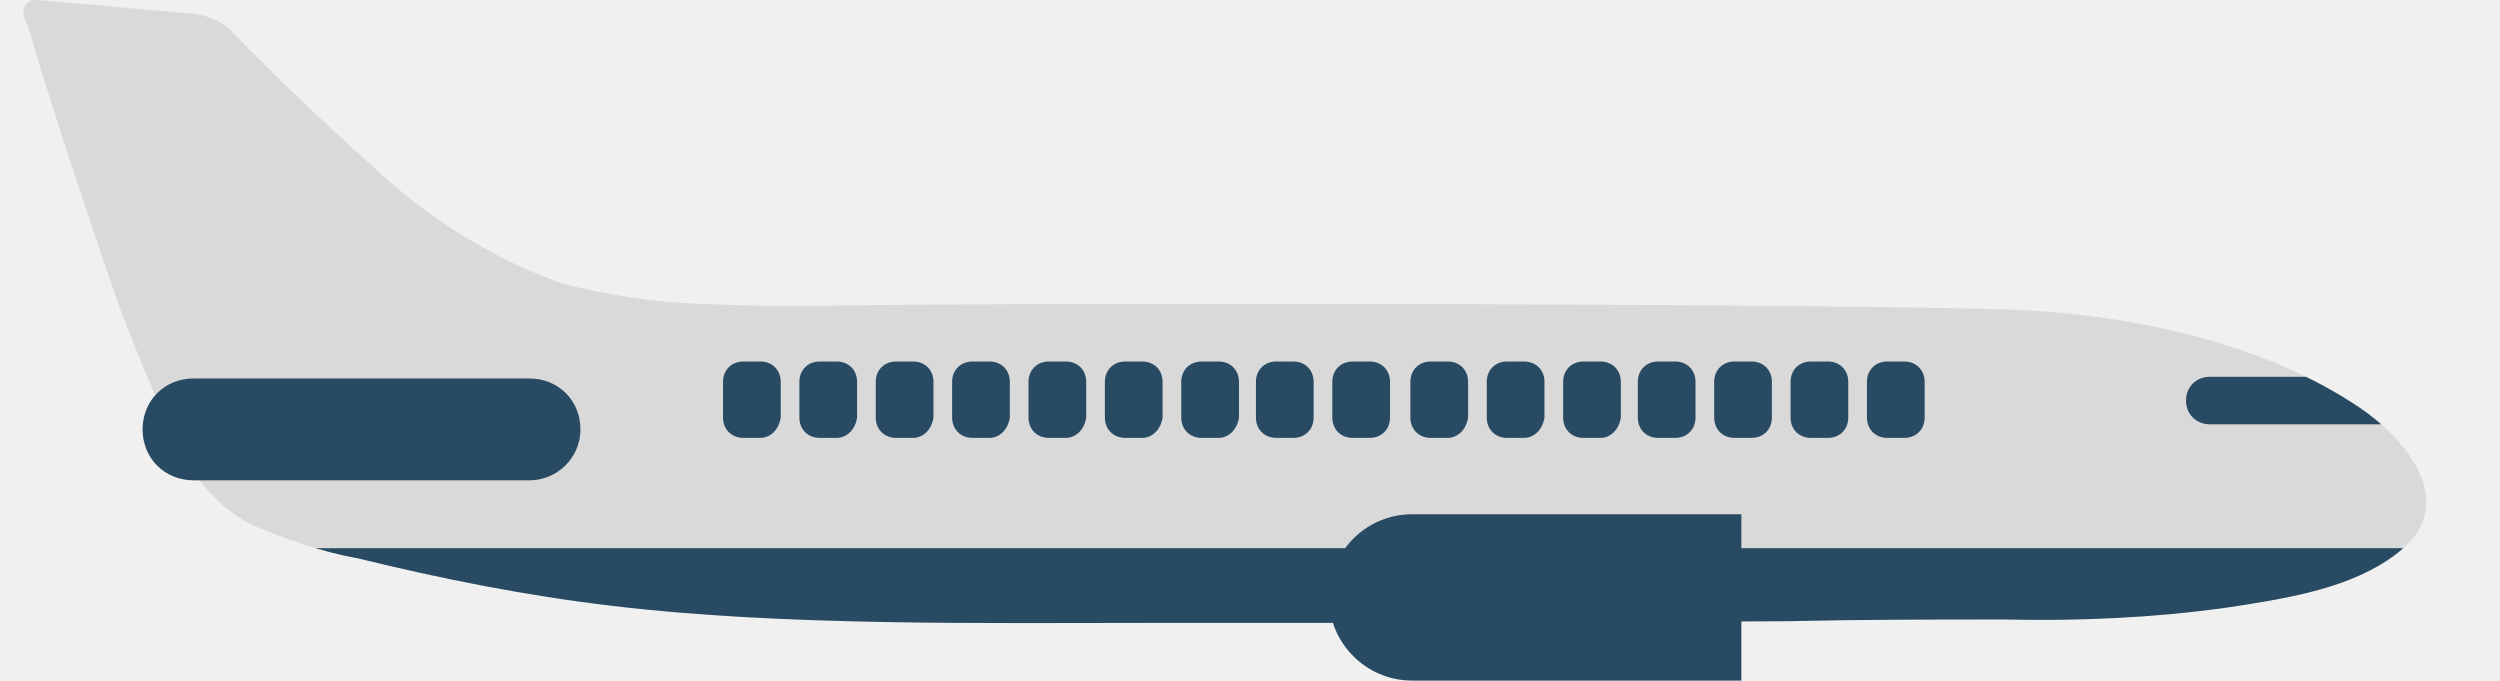
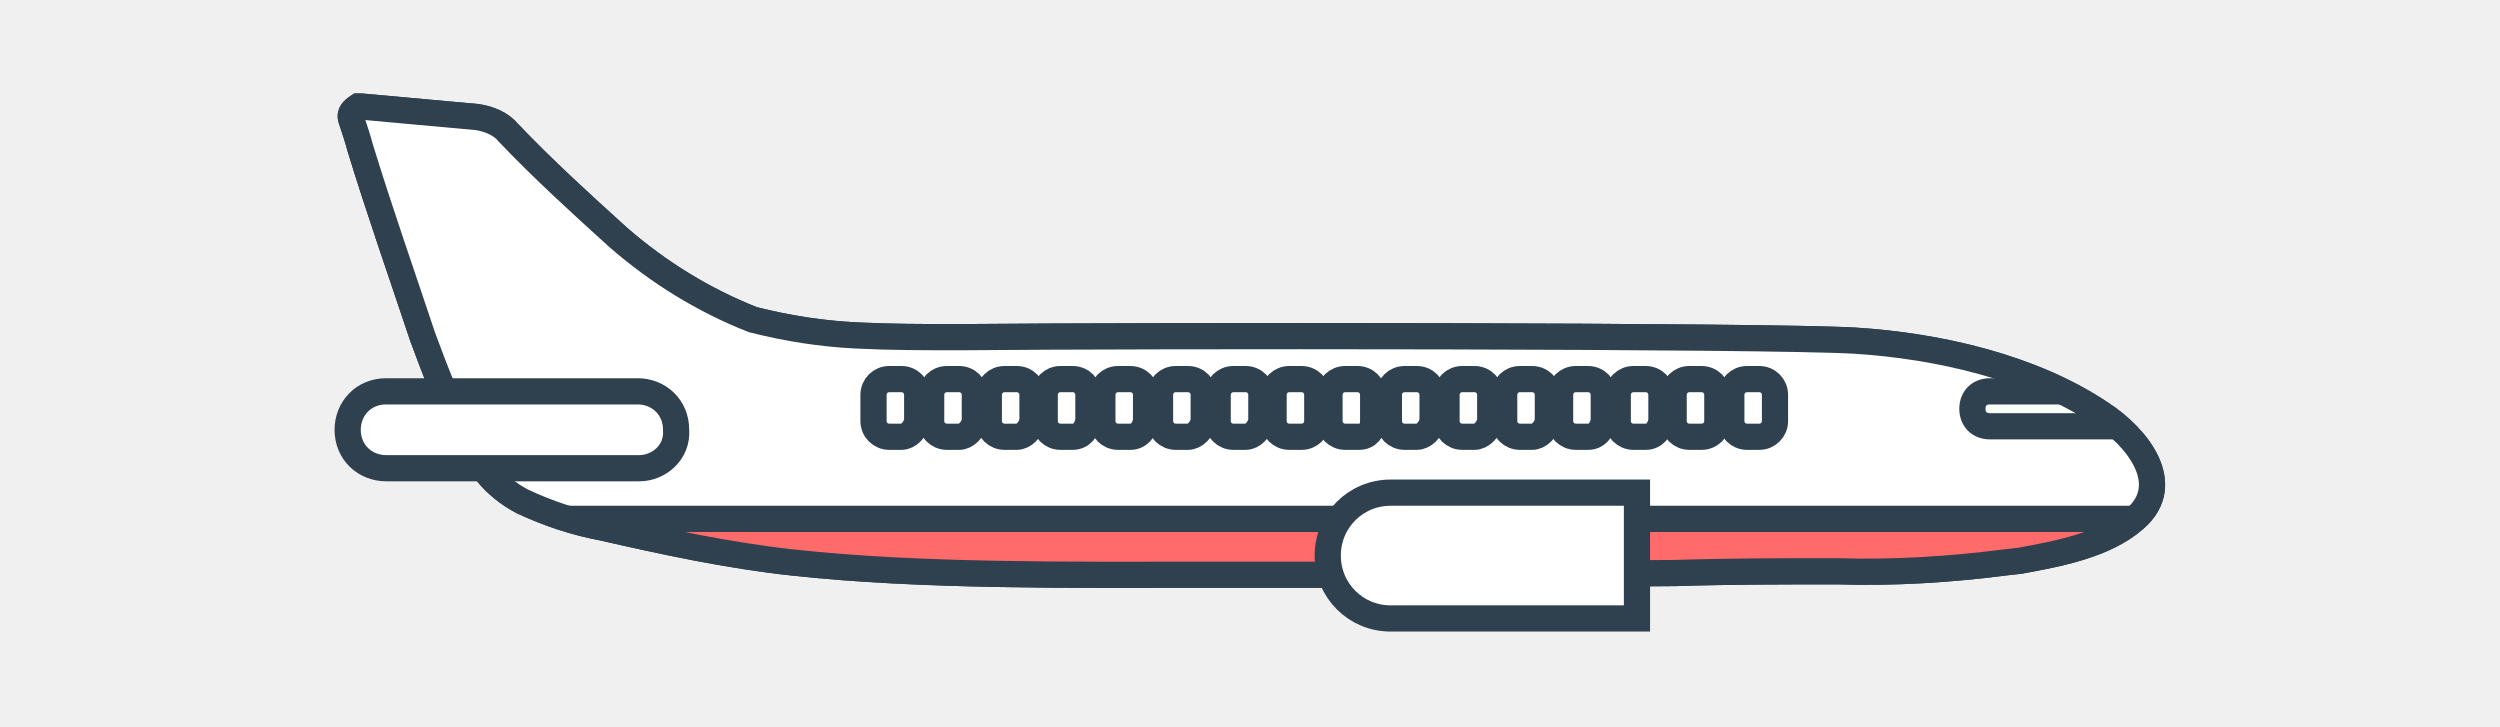
- <svg xmlns="http://www.w3.org/2000/svg" xmlns:xlink="http://www.w3.org/1999/xlink" version="1.1" id="Layer_2" x="0px" y="0px" viewBox="0 0 147.3 40.1" style="enable-background:new 0 0 147.3 40.1;" xml:space="preserve">
+ <svg xmlns="http://www.w3.org/2000/svg" xmlns:xlink="http://www.w3.org/1999/xlink" version="1.1" id="Layer_2" x="0px" y="0px" viewBox="0 0 143.1 41.6" style="enable-background:new 0 0 143.1 41.6;" xml:space="preserve">
  <style type="text/css">
- 	.st0{fill:#D9D9D9;}
- 	.st1{clip-path:url(#SVGID_2_);}
- 	.st2{fill:#284B63;}
+ 	.st0{fill:none;stroke:#2F404F;stroke-width:1.5;stroke-miterlimit:10;}
+ 	.st1{clip-path:url(#SVGID_2_);fill:#FF6B6B;stroke:#2F404F;stroke-width:1.5;stroke-miterlimit:10;}
+ 	.st2{clip-path:url(#SVGID_2_);fill:#F7FFF7;stroke:#2F404F;stroke-width:1.5;stroke-miterlimit:10;}
+ 	.st3{fill:#FFFFFF;stroke:#2F404F;stroke-width:1.5;stroke-miterlimit:10;}
</style>
  <g>
    <g>
-       <path id="_Clipping_Path_2" class="st0" d="M119.7,18.3c6.5,0.4,13.8,2,19.3,5.7c2.7,1.8,5.8,5.5,2.6,8.3c-2.4,2.1-6,2.8-9.1,3.3    l-1.3,0.2c-4.3,0.6-8.7,0.8-13,0.7c-4.3,0-8.5,0-12.8,0.1l-18.3,0.1c-6.3,0-12.6,0-18.9,0c-10,0-22.1,0.2-32.1-1    c-5.1-0.6-10.1-1.6-15-2.8c-2.2-0.4-4.2-1.1-6.3-2c-2.3-1.2-3.5-3-4.6-5.3c-1.2-2.5-2.2-5-3.2-7.6C5.3,13,3.6,8,2.1,3.1    C2,2.6,1.7,1.7,1.4,0.9C1.3,0.5,1.5,0.2,1.9,0C2,0,2.1,0,2.2,0l9.1,0.8c1,0.1,1.9,0.5,2.5,1.2c2.8,2.9,5.7,5.6,8.7,8.3    c3.1,2.8,6.7,5,10.6,6.4c2.7,0.7,5.4,1.1,8.1,1.2c2.7,0.1,5.4,0.2,8.2,0.1C63.7,17.8,112.9,17.9,119.7,18.3z" />
+       <path id="_Clipping_Path_2" class="st0" d="M106.2,19.5c4.7,0.3,10.1,1.5,14.1,4.2c2,1.3,4.2,4,1.9,6c-1.7,1.5-4.4,2-6.6,2.4    l-0.9,0.1c-3.1,0.4-6.3,0.6-9.5,0.5c-3.1,0-6.2,0-9.3,0.1l-13.3,0.1c-4.6,0-9.2,0-13.8,0c-7.3,0-16.1,0.1-23.4-0.7    c-3.7-0.4-7.4-1.2-10.9-2c-1.6-0.3-3.1-0.8-4.6-1.5c-1.7-0.9-2.6-2.2-3.4-3.9c-0.9-1.8-1.6-3.6-2.3-5.5c-1.2-3.6-2.5-7.3-3.6-10.9    c-0.1-0.4-0.3-1-0.5-1.6c-0.1-0.3,0.1-0.5,0.4-0.7c0.1,0,0.1,0,0.2,0l6.6,0.6c0.7,0.1,1.4,0.4,1.8,0.9c2,2.1,4.2,4.1,6.3,6    c2.3,2,4.9,3.6,7.7,4.7c2,0.5,3.9,0.8,5.9,0.9c2,0.1,3.9,0.1,6,0.1C65.4,19.2,101.2,19.2,106.2,19.5z" />
      <g>
-         <defs>
-           <path id="SVGID_1_" d="M119.7,18.3c6.5,0.4,13.8,2,19.3,5.7c2.7,1.8,5.8,5.5,2.6,8.3c-2.4,2.1-6,2.8-9.1,3.3l-1.3,0.2      c-4.3,0.6-8.7,0.8-13,0.7c-4.3,0-8.5,0-12.8,0.1l-18.3,0.1c-6.3,0-12.6,0-18.9,0c-10,0-22.1,0.2-32.1-1      c-5.1-0.6-10.1-1.6-15-2.8c-2.2-0.4-4.2-1.1-6.3-2c-2.3-1.2-3.5-3-4.6-5.3c-1.2-2.5-2.2-5-3.2-7.6C5.3,13,3.6,8,2.1,3.1      C2,2.6,1.7,1.7,1.4,0.9C1.3,0.5,1.5,0.2,1.9,0C2,0,2.1,0,2.2,0l9.1,0.8c1,0.1,1.9,0.5,2.5,1.2c2.8,2.9,5.7,5.6,8.7,8.3      c3.1,2.8,6.7,5,10.6,6.4c2.7,0.7,5.4,1.1,8.1,1.2c2.7,0.1,5.4,0.2,8.2,0.1C63.7,17.8,112.9,17.9,119.7,18.3z" />
-         </defs>
-         <clipPath id="SVGID_2_">
-           <use xlink:href="#SVGID_1_" style="overflow:visible;" />
-         </clipPath>
-         <g class="st1">
-           <rect y="32.3" class="st2" width="145.9" height="5.4" />
-           <path class="st2" d="M145.9,25h-15.7c-0.8,0-1.4-0.6-1.4-1.4v0c0-0.8,0.6-1.4,1.4-1.4h15.7c0.8,0,1.4,0.6,1.4,1.4v0      C147.3,24.4,146.7,25,145.9,25z" />
+         <g>
+           <defs>
+             <path id="SVGID_1_" d="M106.2,19.5c4.7,0.3,10.1,1.5,14.1,4.2c2,1.3,4.2,4,1.9,6c-1.7,1.5-4.4,2-6.6,2.4l-0.9,0.1       c-3.1,0.4-6.3,0.6-9.5,0.5c-3.1,0-6.2,0-9.3,0.1l-13.3,0.1c-4.6,0-9.2,0-13.8,0c-7.3,0-16.1,0.1-23.4-0.7       c-3.7-0.4-7.4-1.2-10.9-2c-1.6-0.3-3.1-0.8-4.6-1.5c-1.7-0.9-2.6-2.2-3.4-3.9c-0.9-1.8-1.6-3.6-2.3-5.5       c-1.2-3.6-2.5-7.3-3.6-10.9c-0.1-0.4-0.3-1-0.5-1.6c-0.1-0.3,0.1-0.5,0.4-0.7c0.1,0,0.1,0,0.2,0l6.6,0.6       c0.7,0.1,1.4,0.4,1.8,0.9c2,2.1,4.2,4.1,6.3,6c2.3,2,4.9,3.6,7.7,4.7c2,0.5,3.9,0.8,5.9,0.9c2,0.1,3.9,0.1,6,0.1       C65.4,19.2,101.2,19.2,106.2,19.5z" />
+           </defs>
+           <use xlink:href="#SVGID_1_" style="overflow:visible;fill:#FFFFFF;" />
+           <clipPath id="SVGID_2_">
+             <use xlink:href="#SVGID_1_" style="overflow:visible;" />
+           </clipPath>
+           <rect x="19" y="29.7" class="st1" width="106.3" height="3.9" />
+           <path class="st2" d="M125.3,24.4h-11.4c-0.6,0-1-0.4-1-1l0,0c0-0.6,0.4-1,1-1h11.4c0.6,0,1,0.4,1,1l0,0      C126.3,24,125.8,24.4,125.3,24.4z" />
+           <use xlink:href="#SVGID_1_" style="overflow:visible;fill:none;stroke:#2F404F;stroke-width:1.5;stroke-miterlimit:10;" />
        </g>
      </g>
    </g>
-     <path class="st2" d="M31.2,28.3H11.4c-1.7,0-3-1.3-3-3l0,0c0-1.7,1.3-3,3-3h19.8c1.7,0,3,1.3,3,3l0,0C34.2,27,32.8,28.3,31.2,28.3z   " />
-     <path class="st2" d="M102.6,40.1H83.2c-2.7,0-4.9-2.2-4.9-4.9l0,0c0-2.7,2.2-4.9,4.9-4.9h19.4l0,0V40.1L102.6,40.1z" />
-     <path class="st2" d="M112.2,25.8h-1c-0.7,0-1.2-0.5-1.2-1.2v-2.1c0-0.7,0.5-1.2,1.2-1.2h1c0.7,0,1.2,0.5,1.2,1.2v2.1   C113.4,25.3,112.9,25.8,112.2,25.8z" />
-     <path class="st2" d="M107.7,25.8h-1c-0.7,0-1.2-0.5-1.2-1.2v-2.1c0-0.7,0.5-1.2,1.2-1.2h1c0.7,0,1.2,0.5,1.2,1.2v2.1   C108.9,25.3,108.4,25.8,107.7,25.8z" />
-     <path class="st2" d="M103.2,25.8h-1c-0.7,0-1.2-0.5-1.2-1.2v-2.1c0-0.7,0.5-1.2,1.2-1.2h1c0.7,0,1.2,0.5,1.2,1.2v2.1   C104.4,25.3,103.9,25.8,103.2,25.8z" />
-     <path class="st2" d="M98.7,25.8h-1c-0.7,0-1.2-0.5-1.2-1.2v-2.1c0-0.7,0.5-1.2,1.2-1.2h1c0.7,0,1.2,0.5,1.2,1.2v2.1   C99.9,25.3,99.4,25.8,98.7,25.8z" />
-     <path class="st2" d="M94.3,25.8h-1c-0.7,0-1.2-0.5-1.2-1.2v-2.1c0-0.7,0.5-1.2,1.2-1.2h1c0.7,0,1.2,0.5,1.2,1.2v2.1   C95.4,25.3,94.9,25.8,94.3,25.8z" />
-     <path class="st2" d="M89.8,25.8h-1c-0.7,0-1.2-0.5-1.2-1.2v-2.1c0-0.7,0.5-1.2,1.2-1.2h1c0.7,0,1.2,0.5,1.2,1.2v2.1   C90.9,25.3,90.4,25.8,89.8,25.8z" />
-     <path class="st2" d="M85.3,25.8h-1c-0.7,0-1.2-0.5-1.2-1.2v-2.1c0-0.7,0.5-1.2,1.2-1.2h1c0.7,0,1.2,0.5,1.2,1.2v2.1   C86.4,25.3,85.9,25.8,85.3,25.8z" />
-     <path class="st2" d="M80.7,25.8h-1c-0.7,0-1.2-0.5-1.2-1.2v-2.1c0-0.7,0.5-1.2,1.2-1.2h1c0.7,0,1.2,0.5,1.2,1.2v2.1   C81.9,25.3,81.4,25.8,80.7,25.8z" />
-     <path class="st2" d="M76.2,25.8h-1c-0.7,0-1.2-0.5-1.2-1.2v-2.1c0-0.7,0.5-1.2,1.2-1.2h1c0.7,0,1.2,0.5,1.2,1.2v2.1   C77.4,25.3,76.9,25.8,76.2,25.8z" />
-     <path class="st2" d="M71.8,25.8h-1c-0.7,0-1.2-0.5-1.2-1.2v-2.1c0-0.7,0.5-1.2,1.2-1.2h1c0.7,0,1.2,0.5,1.2,1.2v2.1   C72.9,25.3,72.4,25.8,71.8,25.8z" />
-     <path class="st2" d="M67.3,25.8h-1c-0.7,0-1.2-0.5-1.2-1.2v-2.1c0-0.7,0.5-1.2,1.2-1.2h1c0.7,0,1.2,0.5,1.2,1.2v2.1   C68.4,25.3,67.9,25.8,67.3,25.8z" />
-     <path class="st2" d="M62.8,25.8h-1c-0.7,0-1.2-0.5-1.2-1.2v-2.1c0-0.7,0.5-1.2,1.2-1.2h1c0.7,0,1.2,0.5,1.2,1.2v2.1   C63.9,25.3,63.4,25.8,62.8,25.8z" />
-     <path class="st2" d="M58.3,25.8h-1c-0.7,0-1.2-0.5-1.2-1.2v-2.1c0-0.7,0.5-1.2,1.2-1.2h1c0.7,0,1.2,0.5,1.2,1.2v2.1   C59.4,25.3,58.9,25.8,58.3,25.8z" />
-     <path class="st2" d="M53.8,25.8h-1c-0.7,0-1.2-0.5-1.2-1.2v-2.1c0-0.7,0.5-1.2,1.2-1.2h1c0.7,0,1.2,0.5,1.2,1.2v2.1   C54.9,25.3,54.4,25.8,53.8,25.8z" />
-     <path class="st2" d="M49.3,25.8h-1c-0.7,0-1.2-0.5-1.2-1.2v-2.1c0-0.7,0.5-1.2,1.2-1.2h1c0.7,0,1.2,0.5,1.2,1.2v2.1   C50.4,25.3,49.9,25.8,49.3,25.8z" />
-     <path class="st2" d="M44.8,25.8h-1c-0.7,0-1.2-0.5-1.2-1.2v-2.1c0-0.7,0.5-1.2,1.2-1.2h1c0.7,0,1.2,0.5,1.2,1.2v2.1   C45.9,25.3,45.4,25.8,44.8,25.8z" />
+     <path class="st3" d="M36.6,26.8H22.1c-1.2,0-2.2-0.9-2.2-2.2l0,0c0-1.2,0.9-2.2,2.2-2.2h14.4c1.2,0,2.2,0.9,2.2,2.2l0,0   C38.8,25.9,37.7,26.8,36.6,26.8z" />
+     <path class="st3" d="M93.7,35.4H79.6c-2,0-3.6-1.6-3.6-3.6l0,0c0-2,1.6-3.6,3.6-3.6h14.1l0,0V35.4L93.7,35.4z" />
+     <path class="st0" d="M100.7,25H100c-0.5,0-0.9-0.4-0.9-0.9v-1.5c0-0.5,0.4-0.9,0.9-0.9h0.7c0.5,0,0.9,0.4,0.9,0.9v1.5   C101.6,24.6,101.2,25,100.7,25z" />
+     <path class="st0" d="M97.4,25h-0.7c-0.5,0-0.9-0.4-0.9-0.9v-1.5c0-0.5,0.4-0.9,0.9-0.9h0.7c0.5,0,0.9,0.4,0.9,0.9v1.5   C98.3,24.6,97.9,25,97.4,25z" />
+     <path class="st0" d="M94.2,25h-0.7c-0.5,0-0.9-0.4-0.9-0.9v-1.5c0-0.5,0.4-0.9,0.9-0.9h0.7c0.5,0,0.9,0.4,0.9,0.9v1.5   C95,24.6,94.7,25,94.2,25z" />
+     <path class="st0" d="M90.9,25h-0.7c-0.5,0-0.9-0.4-0.9-0.9v-1.5c0-0.5,0.4-0.9,0.9-0.9h0.7c0.5,0,0.9,0.4,0.9,0.9v1.5   C91.7,24.6,91.4,25,90.9,25z" />
+     <path class="st0" d="M87.7,25h-0.7c-0.5,0-0.9-0.4-0.9-0.9v-1.5c0-0.5,0.4-0.9,0.9-0.9h0.7c0.5,0,0.9,0.4,0.9,0.9v1.5   C88.5,24.6,88.1,25,87.7,25z" />
+     <path class="st0" d="M84.4,25h-0.7c-0.5,0-0.9-0.4-0.9-0.9v-1.5c0-0.5,0.4-0.9,0.9-0.9h0.7c0.5,0,0.9,0.4,0.9,0.9v1.5   C85.2,24.6,84.8,25,84.4,25z" />
+     <path class="st0" d="M81.1,25h-0.7c-0.5,0-0.9-0.4-0.9-0.9v-1.5c0-0.5,0.4-0.9,0.9-0.9h0.7c0.5,0,0.9,0.4,0.9,0.9v1.5   C81.9,24.6,81.5,25,81.1,25z" />
+     <path class="st0" d="M77.8,25H77c-0.5,0-0.9-0.4-0.9-0.9v-1.5c0-0.5,0.4-0.9,0.9-0.9h0.7c0.5,0,0.9,0.4,0.9,0.9v1.5   C78.6,24.6,78.3,25,77.8,25z" />
+     <path class="st0" d="M74.5,25h-0.7c-0.5,0-0.9-0.4-0.9-0.9v-1.5c0-0.5,0.4-0.9,0.9-0.9h0.7c0.5,0,0.9,0.4,0.9,0.9v1.5   C75.4,24.6,75,25,74.5,25z" />
+     <path class="st0" d="M71.3,25h-0.7c-0.5,0-0.9-0.4-0.9-0.9v-1.5c0-0.5,0.4-0.9,0.9-0.9h0.7c0.5,0,0.9,0.4,0.9,0.9v1.5   C72.1,24.6,71.7,25,71.3,25z" />
+     <path class="st0" d="M68,25h-0.7c-0.5,0-0.9-0.4-0.9-0.9v-1.5c0-0.5,0.4-0.9,0.9-0.9H68c0.5,0,0.9,0.4,0.9,0.9v1.5   C68.8,24.6,68.4,25,68,25z" />
+     <path class="st0" d="M64.7,25H64c-0.5,0-0.9-0.4-0.9-0.9v-1.5c0-0.5,0.4-0.9,0.9-0.9h0.7c0.5,0,0.9,0.4,0.9,0.9v1.5   C65.5,24.6,65.2,25,64.7,25z" />
+     <path class="st0" d="M61.4,25h-0.7c-0.5,0-0.9-0.4-0.9-0.9v-1.5c0-0.5,0.4-0.9,0.9-0.9h0.7c0.5,0,0.9,0.4,0.9,0.9v1.5   C62.2,24.6,61.9,25,61.4,25z" />
+     <path class="st0" d="M58.2,25h-0.7c-0.5,0-0.9-0.4-0.9-0.9v-1.5c0-0.5,0.4-0.9,0.9-0.9h0.7c0.5,0,0.9,0.4,0.9,0.9v1.5   C59,24.6,58.6,25,58.2,25z" />
+     <path class="st0" d="M54.9,25h-0.7c-0.5,0-0.9-0.4-0.9-0.9v-1.5c0-0.5,0.4-0.9,0.9-0.9h0.7c0.5,0,0.9,0.4,0.9,0.9v1.5   C55.7,24.6,55.3,25,54.9,25z" />
+     <path class="st0" d="M51.6,25h-0.7c-0.5,0-0.9-0.4-0.9-0.9v-1.5c0-0.5,0.4-0.9,0.9-0.9h0.7c0.5,0,0.9,0.4,0.9,0.9v1.5   C52.4,24.6,52,25,51.6,25z" />
  </g>
</svg>
